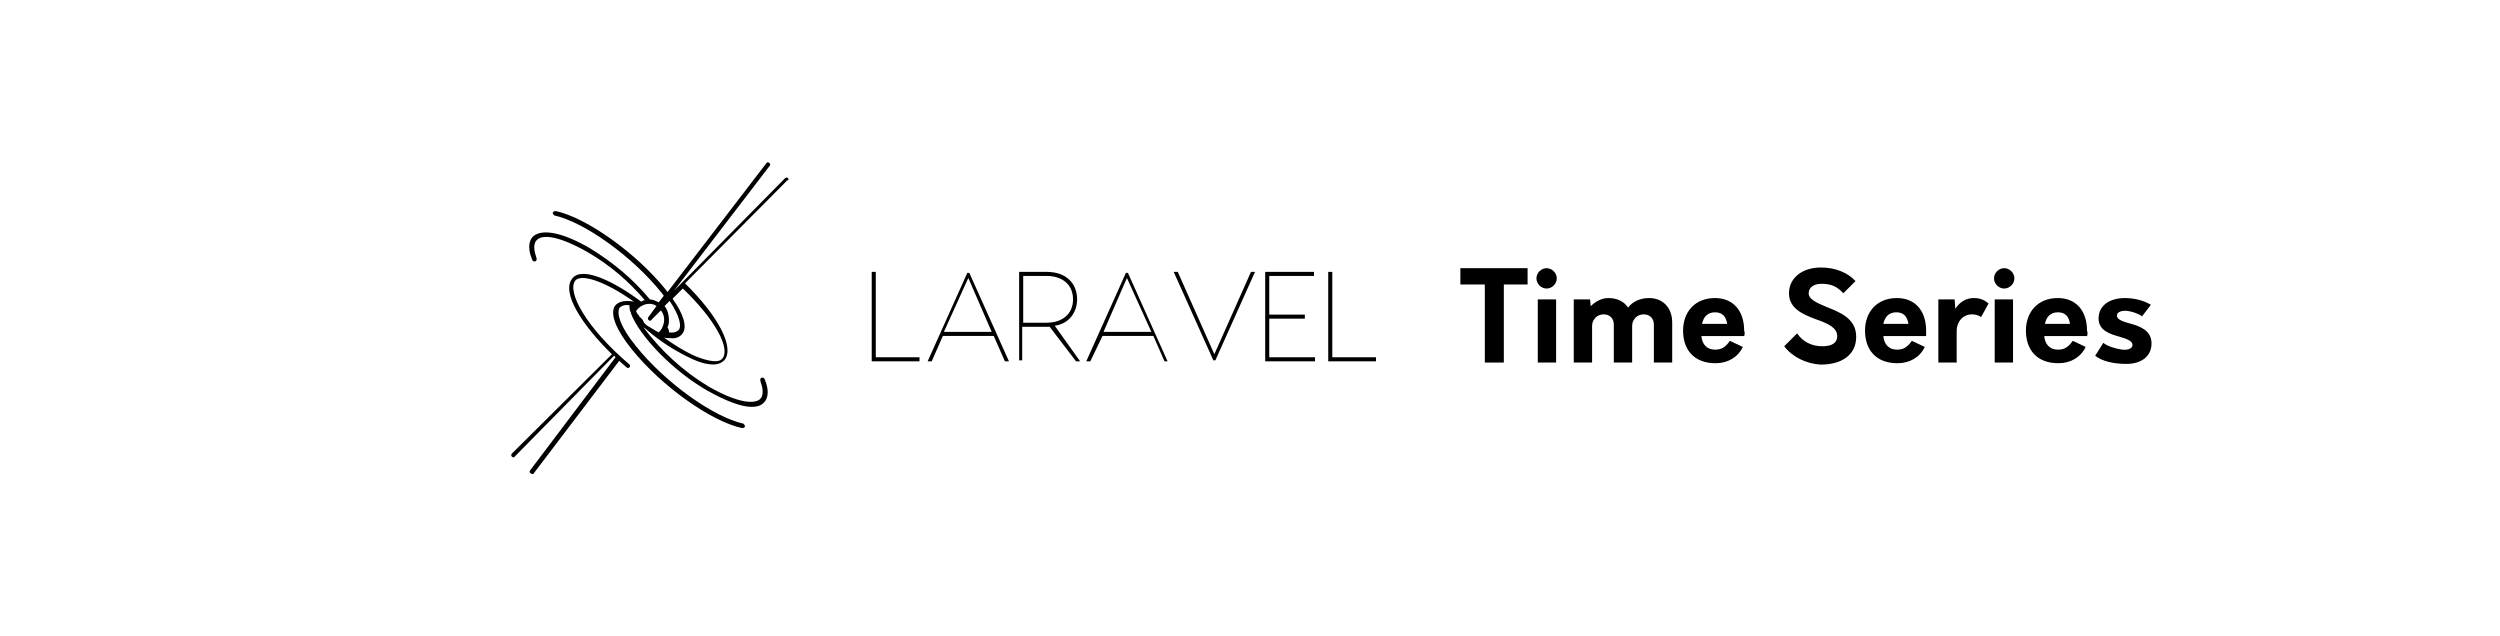
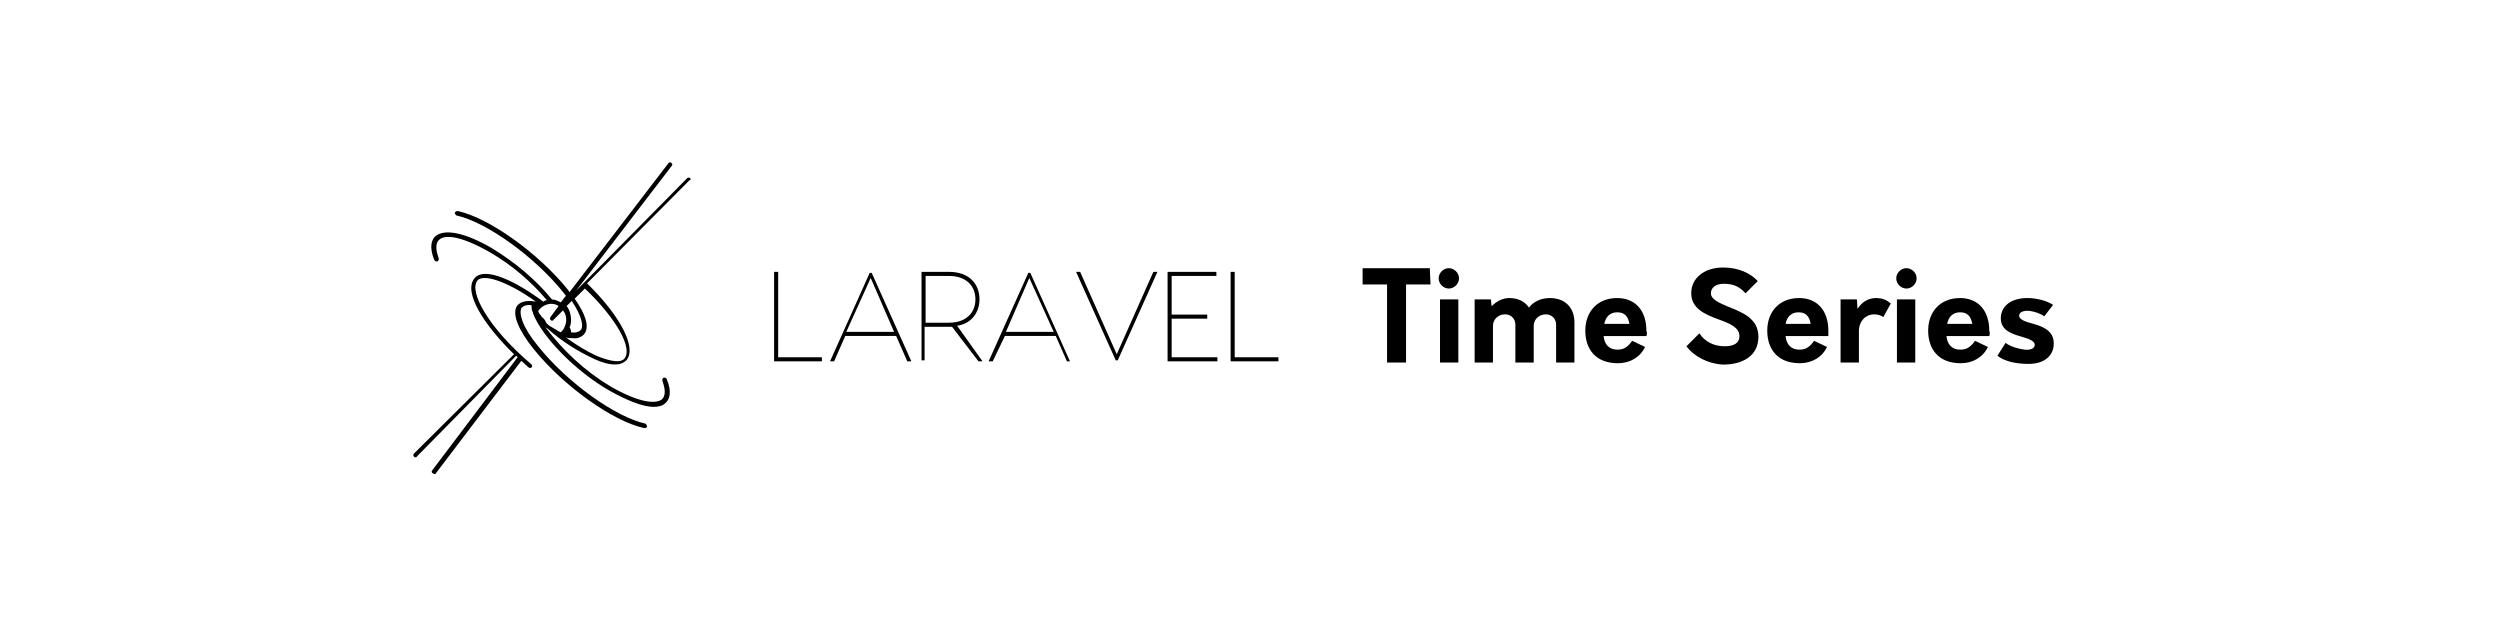
<svg xmlns="http://www.w3.org/2000/svg" version="1.1" id="Calque_1" x="0px" y="0px" viewBox="0 0 3172.3 806.3" style="enable-background:new 0 0 3172.3 806.3;" xml:space="preserve">
  <style type="text/css">
	.st0{fill:none;}
	.st1{enable-background:new    ;}
</style>
  <g transform="scale(8.615072) translate(10, 10)">
    <g id="SvgjsG1144" transform="matrix(1.076334,0,0,1.076334,-21.15223,-17.02098)">
      <g>
-         <path d="M118.2,30.9c-0.1-0.1-0.3-0.1-0.4,0l0,0l-15.2,15.4l13.1-17.1c0.1-0.1,0.1-0.3-0.1-0.4c-0.1-0.1-0.3-0.1-0.4,0.1     l-13.5,17.6l-0.2-0.3c-4.1-5.1-10.9-9.9-15.1-10.8c-0.2,0-0.3,0.1-0.4,0.2c0,0.2,0.1,0.3,0.2,0.4l0,0c4.1,0.9,10.7,5.6,14.7,10.6     l0.3,0.4l-0.7,0.9c-0.4-0.2-0.8-0.4-1.2-0.4c-2.3-2.8-5.1-5.1-8.2-7c-3.6-2.1-6.4-2.7-7.7-1.7c-0.5,0.4-1,1.4-0.2,3.3     c0.1,0.2,0.2,0.2,0.4,0.2c0.2-0.1,0.2-0.2,0.2-0.4l0,0c-0.3-0.9-0.6-2,0.1-2.6c0.8-0.7,3-0.5,7,1.8c2.9,1.7,5.5,3.9,7.7,6.5     c-0.2,0-0.3,0.1-0.5,0.2c-3.6-2.7-8-4.9-9.4-3.2C87.1,46.5,90,51,94.1,55L80.4,68.6c-0.1,0.1-0.1,0.3,0,0.4l0,0     c0.1,0.1,0.1,0.1,0.2,0.1s0.2,0,0.2-0.1l13.6-13.8l0.2,0.2L82.9,70.9c-0.1,0.1-0.1,0.3,0.1,0.4c0.1,0,0.1,0.1,0.2,0.1     s0.2,0,0.2-0.1l11.7-15.4c0.3,0.3,0.7,0.6,1,0.9c0.1,0.1,0.3,0.1,0.4,0s0.1-0.3,0-0.4c-6-5.1-8.6-10-7.4-11.5     c0.8-0.9,3.9,0,8,2.9c-1.6-0.3-2.3,0.2-2.6,0.6c-0.7,1.1,0.2,3.3,2.3,5.9c4.1,5.1,10.9,9.9,15.1,10.8h0.1c0.1,0,0.3-0.1,0.3-0.2     c0-0.2-0.1-0.3-0.2-0.4c-4.1-0.9-10.7-5.6-14.7-10.6c-2.3-2.8-2.6-4.5-2.3-5.2c0.3-0.4,0.9-0.5,1.4-0.4c0,0.3,0,0.7,0.2,1     c0,0,0,0,0,0.1l0,0c1.2,3.2,5.9,8,10.5,10.6c2.5,1.4,4.6,2.2,6,2.2c0.6,0,1.2-0.1,1.6-0.5c0.5-0.4,1-1.4,0.2-3.3     c-0.1-0.2-0.2-0.2-0.4-0.2l0,0c-0.2,0.1-0.2,0.2-0.2,0.4c0.3,0.9,0.6,2-0.1,2.6c-0.8,0.6-3,0.5-7-1.8c-3.5-2.1-6.5-4.9-8.9-8.1     l0.3,0.2l0,0c1.9,1.7,4.1,3.1,6.5,4.2c0.9,0.4,1.8,0.7,2.8,0.7c0.6,0,1.1-0.2,1.5-0.6c1.4-1.7-0.8-6-5.4-10.5l14-14.1     C118.3,31.2,118.3,31,118.2,30.9L118.2,30.9z M101.7,51.3c0.2-0.3,0.2-0.7,0.2-1.1c0-0.6-0.2-1.3-0.6-1.8l0.7-0.7     c1.4,2.1,1.6,3.4,1.3,3.9c-0.3,0.4-0.9,0.5-1.4,0.4C101.9,51.8,101.9,51.6,101.7,51.3z M98.3,50.3L98.3,50.3     C98.1,50,98,50,97.9,49.9l-0.1-0.2l-0.2-0.2l-0.1-0.2l-0.1-0.2c0.4-0.6,1.1-1,1.8-1c0.4,0,0.7,0.1,1,0.3l-1.1,1.5     c-0.1,0.1-0.1,0.3,0,0.4c0.1,0.1,0.1,0.1,0.2,0.1s0.2,0,0.2-0.1l1.3-1.3c0.5,0.6,0.6,1.5,0.2,2.3c-0.1,0.3-0.3,0.5-0.5,0.7     l-0.2-0.1l-0.2-0.1l-0.3-0.2l-0.2-0.1c-0.1-0.1-0.2-0.1-0.3-0.2c-0.1,0-0.1-0.1-0.2-0.1c-0.2-0.1-0.3-0.2-0.5-0.4     S98.4,50.4,98.3,50.3z M109.2,55.6c-0.5,0.6-1.8,0.4-3.6-0.3c-1.6-0.7-3-1.6-4.4-2.6c0.3,0.1,0.6,0.1,1,0.1     c0.6,0.1,1.3-0.2,1.6-0.7c0.6-0.9,0.1-2.6-1.4-4.7l1.4-1.4C108.1,50.1,110.4,54.2,109.2,55.6z" />
+         <path d="M104.8,30.9c-0.1-0.1-0.3-0.1-0.4,0l0,0L89.2,46.3l13.1-17.1c0.1-0.1,0.1-0.3-0.1-0.4c-0.1-0.1-0.3-0.1-0.4,0.1     L88.3,46.5l-0.2-0.3C84,41.1,77.2,36.3,73,35.4c-0.2,0-0.3,0.1-0.4,0.2c0,0.2,0.1,0.3,0.2,0.4l0,0c4.1,0.9,10.7,5.6,14.7,10.6     l0.3,0.4l-0.7,0.9c-0.4-0.2-0.8-0.4-1.2-0.4c-2.3-2.8-5.1-5.1-8.2-7c-3.6-2.1-6.4-2.7-7.7-1.7c-0.5,0.4-1,1.4-0.2,3.3     c0.1,0.2,0.2,0.2,0.4,0.2c0.2-0.1,0.2-0.2,0.2-0.4l0,0c-0.3-0.9-0.6-2,0.1-2.6c0.8-0.7,3-0.5,7,1.8c2.9,1.7,5.5,3.9,7.7,6.5     c-0.2,0-0.3,0.1-0.5,0.2c-3.6-2.7-8-4.9-9.4-3.2c-1.6,1.9,1.3,6.4,5.4,10.4L67,68.6c-0.1,0.1-0.1,0.3,0,0.4l0,0     c0.1,0.1,0.1,0.1,0.2,0.1s0.2,0,0.2-0.1L81,55.2l0.2,0.2L69.5,70.9c-0.1,0.1-0.1,0.3,0.1,0.4c0.1,0,0.1,0.1,0.2,0.1     s0.2,0,0.2-0.1l11.7-15.4c0.3,0.3,0.7,0.6,1,0.9c0.1,0.1,0.3,0.1,0.4,0s0.1-0.3,0-0.4c-6-5.1-8.6-10-7.4-11.5     c0.8-0.9,3.9,0,8,2.9c-1.6-0.3-2.3,0.2-2.6,0.6c-0.7,1.1,0.2,3.3,2.3,5.9c4.1,5.1,10.9,9.9,15.1,10.8h0.1c0.1,0,0.3-0.1,0.3-0.2     c0-0.2-0.1-0.3-0.2-0.4C94.6,63.6,88,58.9,84,53.9c-2.3-2.8-2.6-4.5-2.3-5.2c0.3-0.4,0.9-0.5,1.4-0.4c0,0.3,0,0.7,0.2,1     c0,0,0,0,0,0.1l0,0c1.2,3.2,5.9,8,10.5,10.6c2.5,1.4,4.6,2.2,6,2.2c0.6,0,1.2-0.1,1.6-0.5c0.5-0.4,1-1.4,0.2-3.3     c-0.1-0.2-0.2-0.2-0.4-0.2l0,0c-0.2,0.1-0.2,0.2-0.2,0.4c0.3,0.9,0.6,2-0.1,2.6c-0.8,0.6-3,0.5-7-1.8c-3.5-2.1-6.5-4.9-8.9-8.1     l0.3,0.2l0,0c1.9,1.7,4.1,3.1,6.5,4.2c0.9,0.4,1.8,0.7,2.8,0.7c0.6,0,1.1-0.2,1.5-0.6c1.4-1.7-0.8-6-5.4-10.5l14-14.1     C104.9,31.2,104.9,31,104.8,30.9L104.8,30.9z M88.3,51.3c0.2-0.3,0.2-0.7,0.2-1.1c0-0.6-0.2-1.3-0.6-1.8l0.7-0.7     c1.4,2.1,1.6,3.4,1.3,3.9C89.6,52,89,52.1,88.5,52C88.5,51.8,88.5,51.6,88.3,51.3z M84.9,50.3L84.9,50.3     c-0.2-0.3-0.3-0.3-0.4-0.4l-0.1-0.2l-0.2-0.2l-0.1-0.2L84,49.1c0.4-0.6,1.1-1,1.8-1c0.4,0,0.7,0.1,1,0.3l-1.1,1.5     c-0.1,0.1-0.1,0.3,0,0.4c0.1,0.1,0.1,0.1,0.2,0.1s0.2,0,0.2-0.1l1.3-1.3c0.5,0.6,0.6,1.5,0.2,2.3c-0.1,0.3-0.3,0.5-0.5,0.7     l-0.2-0.1l-0.2-0.1l-0.3-0.2l-0.2-0.1c-0.1-0.1-0.2-0.1-0.3-0.2c-0.1,0-0.1-0.1-0.2-0.1c-0.2-0.1-0.3-0.2-0.5-0.4     S85,50.4,84.9,50.3z M95.8,55.6c-0.5,0.6-1.8,0.4-3.6-0.3c-1.6-0.7-3-1.6-4.4-2.6c0.3,0.1,0.6,0.1,1,0.1c0.6,0.1,1.3-0.2,1.6-0.7     c0.6-0.9,0.1-2.6-1.4-4.7l1.4-1.4C94.7,50.1,97,54.2,95.8,55.6z" />
      </g>
    </g>
    <g id="SvgjsG1145" transform="matrix(1.497562,0,0,1.497562,83.20292,17.01463)">
-       <path d="M23.9,17.1h4.3v0.4h-4.7V8.7h0.4V17.1z M36.6,17.5L35.5,15h-5l-1.1,2.5H29l3.9-8.7h0.2l3.9,8.7H36.6z M30.6,14.6h4.7    L33,9.3L30.6,14.6z M44,17.5h-0.4L41,14.1c-0.1,0-0.2,0-0.4,0h-2.3v3.3H38V8.7h2.7c2,0,3,1.2,3,2.7c0,1.3-0.8,2.4-2.2,2.6L44,17.5    z M38.4,13.7h2.3c1.6,0,2.6-0.9,2.6-2.3s-1-2.3-2.6-2.3h-2.3V13.7z M52.3,17.5L51.2,15h-5L45,17.5h-0.4l3.9-8.7h0.2l3.9,8.7H52.3    L52.3,17.5z M46.3,14.6H51l-2.4-5.3L46.3,14.6z M60.8,8.7h0.4l-3.9,8.7h-0.2l-3.9-8.7h0.4l3.6,8.1L60.8,8.7z M62.6,17.1h4.5v0.4    h-4.8h-0.1V8.7h0.4H67v0.4h-4.4v3.8h3.5v0.4h-3.5V17.1L62.6,17.1z M68.8,17.1h4.3v0.4h-4.7V8.7h0.4L68.8,17.1L68.8,17.1z" />
+       <path d="M14.3,17.1h4.3v0.4h-4.7V8.7h0.4V17.1z M27,17.5L25.9,15h-5l-1.1,2.5h-0.4l3.9-8.7h0.2l3.9,8.7H27z M21,14.6h4.7l-2.3-5.3    L21,14.6z M34.4,17.5H34l-2.6-3.4c-0.1,0-0.2,0-0.4,0h-2.3v3.3h-0.3V8.7h2.7c2,0,3,1.2,3,2.7c0,1.3-0.8,2.4-2.2,2.6L34.4,17.5z     M28.8,13.7h2.3c1.6,0,2.6-0.9,2.6-2.3s-1-2.3-2.6-2.3h-2.3V13.7z M42.7,17.5L41.6,15h-5l-1.2,2.5H35l3.9-8.7h0.2l3.9,8.7H42.7    L42.7,17.5z M36.7,14.6h4.7L39,9.3L36.7,14.6z M51.2,8.7h0.4l-3.9,8.7h-0.2l-3.9-8.7H44l3.6,8.1L51.2,8.7z M53,17.1h4.5v0.4h-4.8    h-0.1V8.7H53h4.4v0.4H53v3.8h3.5v0.4H53V17.1L53,17.1z M59.2,17.1h4.3v0.4h-4.7V8.7h0.4L59.2,17.1L59.2,17.1z" />
    </g>
-     <rect x="-261" y="-49.3" class="st0" width="1053.9" height="178.1" />
+     <rect x="-275.4" y="-49.3" class="st0" width="1053.9" height="178.1" />
    <g class="st1">
-       <path d="M215.1,31.9h-3.6v11.5h-2.8V31.9h-3.6v-2.4h9.9V31.9z" />
-       <path d="M216.3,31c0-0.8,0.7-1.5,1.5-1.5c0.8,0,1.5,0.7,1.5,1.5s-0.7,1.5-1.5,1.5C217,32.5,216.3,31.8,216.3,31z M216.5,34.1h2.7    v9.3h-2.7V34.1z" />
-       <path d="M236.3,37.5v5.9h-2.7v-5.6c0-0.9-0.6-1.5-1.5-1.5c-1,0-1.7,0.8-1.7,1.7v5.4h-2.7v-5.6c0-0.9-0.6-1.5-1.5-1.5    c-1,0-1.7,0.8-1.7,1.7v5.4h-2.7v-9.3h2.4l0.1,1c0.7-0.7,1.6-1.2,2.6-1.2c1.3,0,2.3,0.5,2.9,1.4c0.7-0.9,1.8-1.4,3.1-1.4    C234.9,33.9,236.3,35.3,236.3,37.5z" />
-       <path d="M246.9,39.5h-6.3c0.1,1.2,0.8,2,2,2c0.9,0,1.5-0.3,2.2-1.3l1.9,0.9c-0.7,1.5-2.2,2.4-4,2.4c-3.3,0-4.8-2.1-4.8-4.8    c0-2.7,1.7-4.8,4.7-4.8c2.7,0,4.3,1.9,4.3,4.8C247,39,247,39.2,246.9,39.5z M240.7,37.7h3.7c-0.2-1.1-0.7-1.7-1.8-1.7    C241.5,36,240.9,36.7,240.7,37.7z" />
-       <path d="M252.8,41l1.9-1.9c0.8,1.2,2.1,1.9,3.7,1.9c1.3,0,2.2-0.4,2.2-1.5c0-1.3-1.5-1.9-3.2-2.5c-1.9-0.7-3.9-1.6-3.9-3.8    c0-2.3,2-3.8,4.7-3.8c2.2,0,4,0.8,5.1,2l-1.8,1.8c-0.9-1-1.8-1.4-3.2-1.4c-1.1,0-1.9,0.5-1.9,1.4c0,0.9,1.2,1.4,2.6,2    c2,0.8,4.4,1.7,4.4,4.4c0,2.8-2.3,4.1-5.2,4.1C256,43.6,253.9,42.5,252.8,41z" />
-       <path d="M273.7,39.5h-6.3c0.1,1.2,0.8,2,2,2c0.9,0,1.5-0.3,2.2-1.3l1.9,0.9c-0.7,1.5-2.2,2.4-4,2.4c-3.3,0-4.8-2.1-4.8-4.8    c0-2.7,1.7-4.8,4.7-4.8c2.7,0,4.3,1.9,4.3,4.8C273.7,39,273.7,39.2,273.7,39.5z M267.4,37.7h3.7c-0.2-1.1-0.7-1.7-1.8-1.7    C268.2,36,267.6,36.7,267.4,37.7z" />
-       <path d="M282.9,34.7l-1.1,2c-0.3-0.2-0.7-0.4-1.4-0.4c-1.1,0-2.2,0.9-2.2,2.5v4.6h-2.7v-9.3h2.4l0.1,1.4c0.6-1,1.6-1.6,2.7-1.6    C281.7,33.9,282.3,34.2,282.9,34.7z" />
-       <path d="M283.7,31c0-0.8,0.7-1.5,1.5-1.5c0.8,0,1.5,0.7,1.5,1.5s-0.7,1.5-1.5,1.5C284.4,32.5,283.7,31.8,283.7,31z M283.8,34.1    h2.7v9.3h-2.7V34.1z" />
-       <path d="M297.4,39.5h-6.3c0.1,1.2,0.8,2,2,2c0.9,0,1.5-0.3,2.2-1.3l1.9,0.9c-0.7,1.5-2.2,2.4-4,2.4c-3.3,0-4.8-2.1-4.8-4.8    c0-2.7,1.7-4.8,4.7-4.8c2.7,0,4.3,1.9,4.3,4.8C297.5,39,297.5,39.2,297.4,39.5z M291.2,37.7h3.7c-0.2-1.1-0.7-1.7-1.8-1.7    C292,36,291.4,36.7,291.2,37.7z" />
-       <path d="M298.6,42.4l1.2-1.9c0.6,0.5,1.9,0.9,2.8,1c0.9,0.1,1.5-0.2,1.5-0.7c0-0.6-0.9-0.9-1.9-1.2c-1.4-0.4-3.1-0.9-3.1-2.7    c0-1.8,1.5-3,3.9-3c1.2,0,2.7,0.3,3.8,1l-1.3,1.7c-0.5-0.4-1.4-0.7-2.1-0.8c-0.8-0.1-1.6,0.1-1.6,0.7c0,0.6,1,0.9,2.1,1.2    c1.4,0.4,3,1,3,2.9c0,1.8-1.4,3-3.7,3C301.3,43.6,299.6,43.2,298.6,42.4z" />
+       <path d="M200.7,31.9h-3.6v11.5h-2.8V31.9h-3.6v-2.4h9.9L200.7,31.9L200.7,31.9z" />
+       <path d="M201.9,31c0-0.8,0.7-1.5,1.5-1.5s1.5,0.7,1.5,1.5c0,0.8-0.7,1.5-1.5,1.5S201.9,31.8,201.9,31z M202.1,34.1h2.7v9.3h-2.7    V34.1z" />
+       <path d="M221.9,37.5v5.9h-2.7v-5.6c0-0.8-0.6-1.5-1.5-1.5c-1.1,0-1.8,0.8-1.8,1.7v5.4h-2.7v-5.6c0-0.8-0.6-1.5-1.5-1.5    c-1.1,0-1.8,0.8-1.8,1.7v5.4h-2.7v-9.3h2.4l0.1,1c0.7-0.7,1.6-1.2,2.6-1.2c1.3,0,2.3,0.5,2.9,1.4c0.7-0.9,1.8-1.4,3.1-1.4    C220.5,33.9,221.9,35.3,221.9,37.5z" />
+       <path d="M232.5,39.5h-6.3c0.1,1.2,0.8,2,2,2c0.9,0,1.5-0.3,2.2-1.3l1.9,0.9c-0.7,1.5-2.2,2.4-4,2.4c-3.3,0-4.8-2.1-4.8-4.8    s1.7-4.8,4.7-4.8c2.7,0,4.3,1.9,4.3,4.8C232.6,39,232.6,39.2,232.5,39.5z M226.3,37.7h3.7c-0.2-1.1-0.7-1.7-1.8-1.7    C227.1,36,226.5,36.7,226.3,37.7z" />
+       <path d="M238.4,41l1.9-1.9c0.8,1.2,2.1,1.9,3.7,1.9c1.3,0,2.2-0.4,2.2-1.5c0-1.3-1.5-1.9-3.2-2.5c-1.9-0.7-3.9-1.6-3.9-3.8    c0-2.3,2-3.8,4.7-3.8c2.2,0,4,0.8,5.1,2l-1.8,1.8c-0.9-1-1.8-1.4-3.2-1.4c-1.1,0-1.9,0.5-1.9,1.4c0,0.9,1.2,1.4,2.6,2    c2,0.8,4.4,1.7,4.4,4.4c0,2.8-2.3,4.1-5.2,4.1C241.6,43.6,239.5,42.5,238.4,41z" />
+       <path d="M259.3,39.5H253c0.1,1.2,0.8,2,2,2c0.9,0,1.5-0.3,2.2-1.3l1.9,0.9c-0.7,1.5-2.2,2.4-4,2.4c-3.3,0-4.8-2.1-4.8-4.8    s1.7-4.8,4.7-4.8c2.7,0,4.3,1.9,4.3,4.8C259.3,39,259.3,39.2,259.3,39.5z M253,37.7h3.7c-0.2-1.1-0.7-1.7-1.8-1.7    C253.8,36,253.2,36.7,253,37.7z" />
+       <path d="M268.5,34.7l-1.1,2c-0.3-0.2-0.7-0.4-1.4-0.4c-1.1,0-2.2,0.9-2.2,2.5v4.6h-2.7v-9.3h2.4l0.1,1.4c0.6-1,1.6-1.6,2.7-1.6    C267.3,33.9,267.9,34.2,268.5,34.7z" />
+       <path d="M269.3,31c0-0.8,0.7-1.5,1.5-1.5s1.5,0.7,1.5,1.5c0,0.8-0.7,1.5-1.5,1.5C270,32.5,269.3,31.8,269.3,31z M269.4,34.1h2.7    v9.3h-2.7V34.1z" />
+       <path d="M283,39.5h-6.3c0.1,1.2,0.8,2,2,2c0.9,0,1.5-0.3,2.2-1.3l1.9,0.9c-0.7,1.5-2.2,2.4-4,2.4c-3.3,0-4.8-2.1-4.8-4.8    s1.7-4.8,4.7-4.8c2.7,0,4.3,1.9,4.3,4.8C283.1,39,283.1,39.2,283,39.5z M276.8,37.7h3.7c-0.2-1.1-0.7-1.7-1.8-1.7    C277.6,36,277,36.7,276.8,37.7z" />
+       <path d="M284.2,42.4l1.2-1.9c0.6,0.5,1.9,0.9,2.8,1s1.5-0.2,1.5-0.7c0-0.6-0.9-0.9-1.9-1.2c-1.4-0.4-3.1-0.9-3.1-2.7s1.5-3,3.9-3    c1.2,0,2.7,0.3,3.8,1l-1.3,1.7c-0.5-0.4-1.4-0.7-2.1-0.8c-0.8-0.1-1.6,0.1-1.6,0.7c0,0.6,1,0.9,2.1,1.2c1.4,0.4,3,1,3,2.9    c0,1.8-1.4,3-3.7,3C286.9,43.6,285.2,43.2,284.2,42.4z" />
    </g>
  </g>
</svg>
